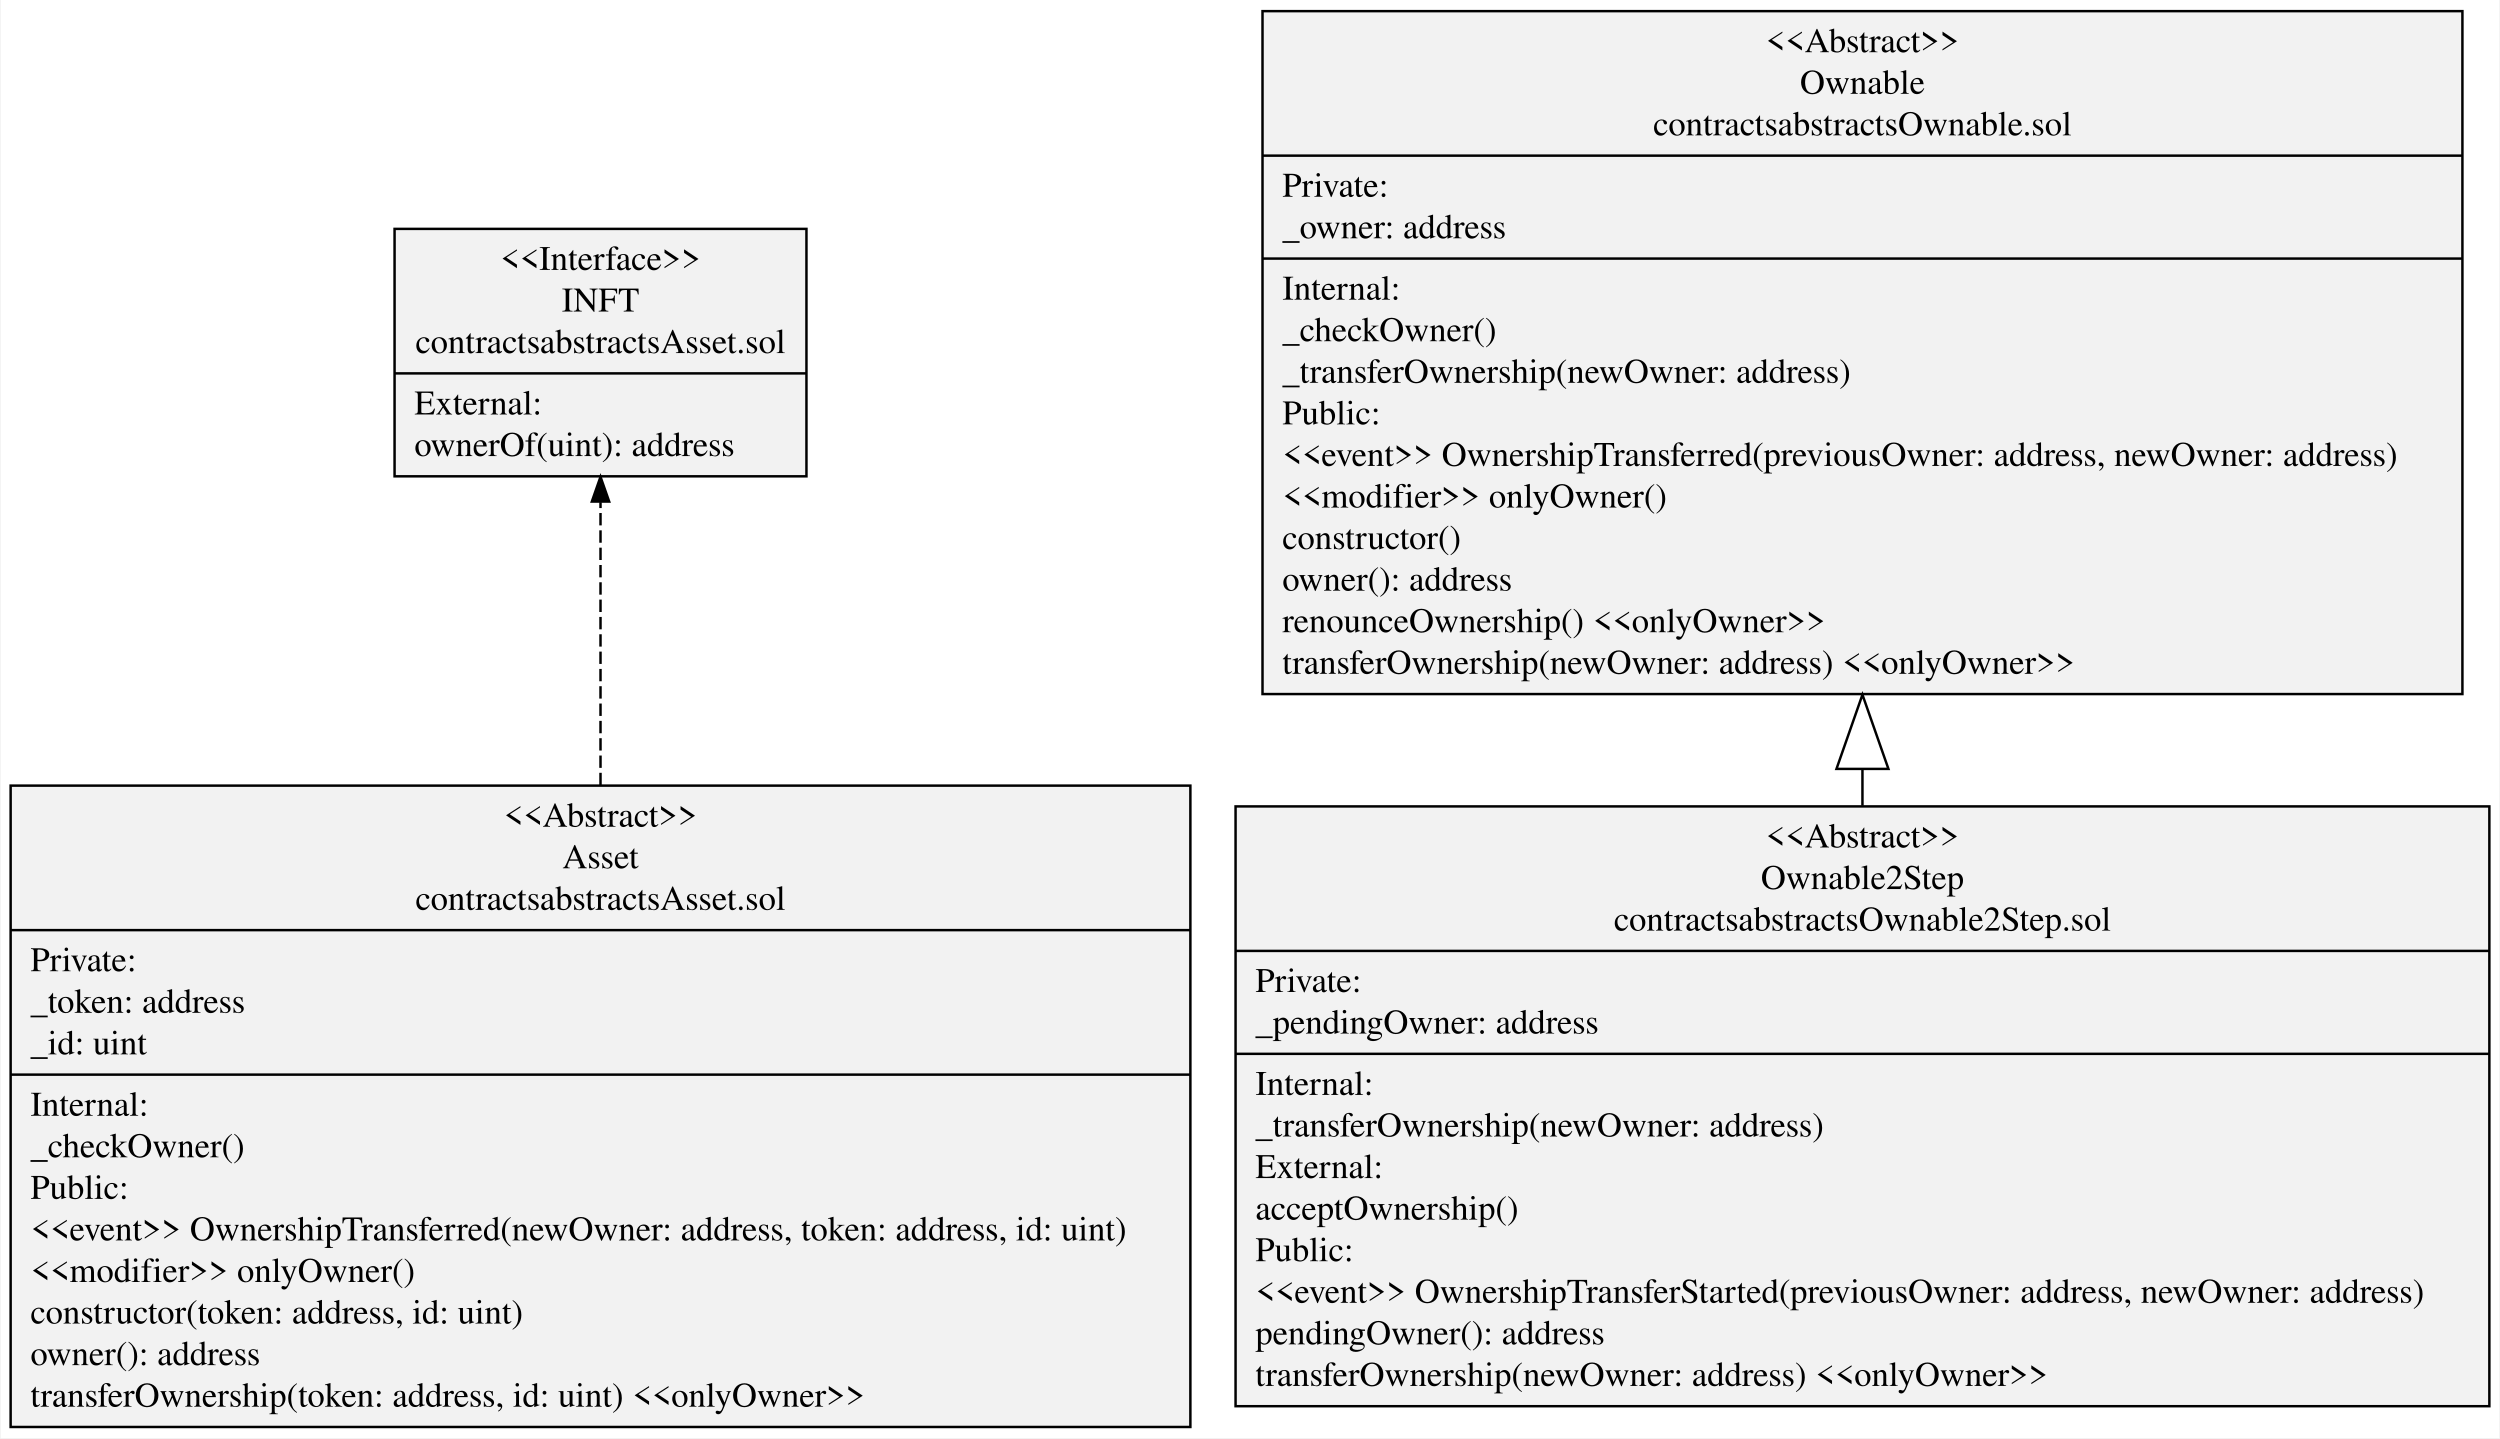
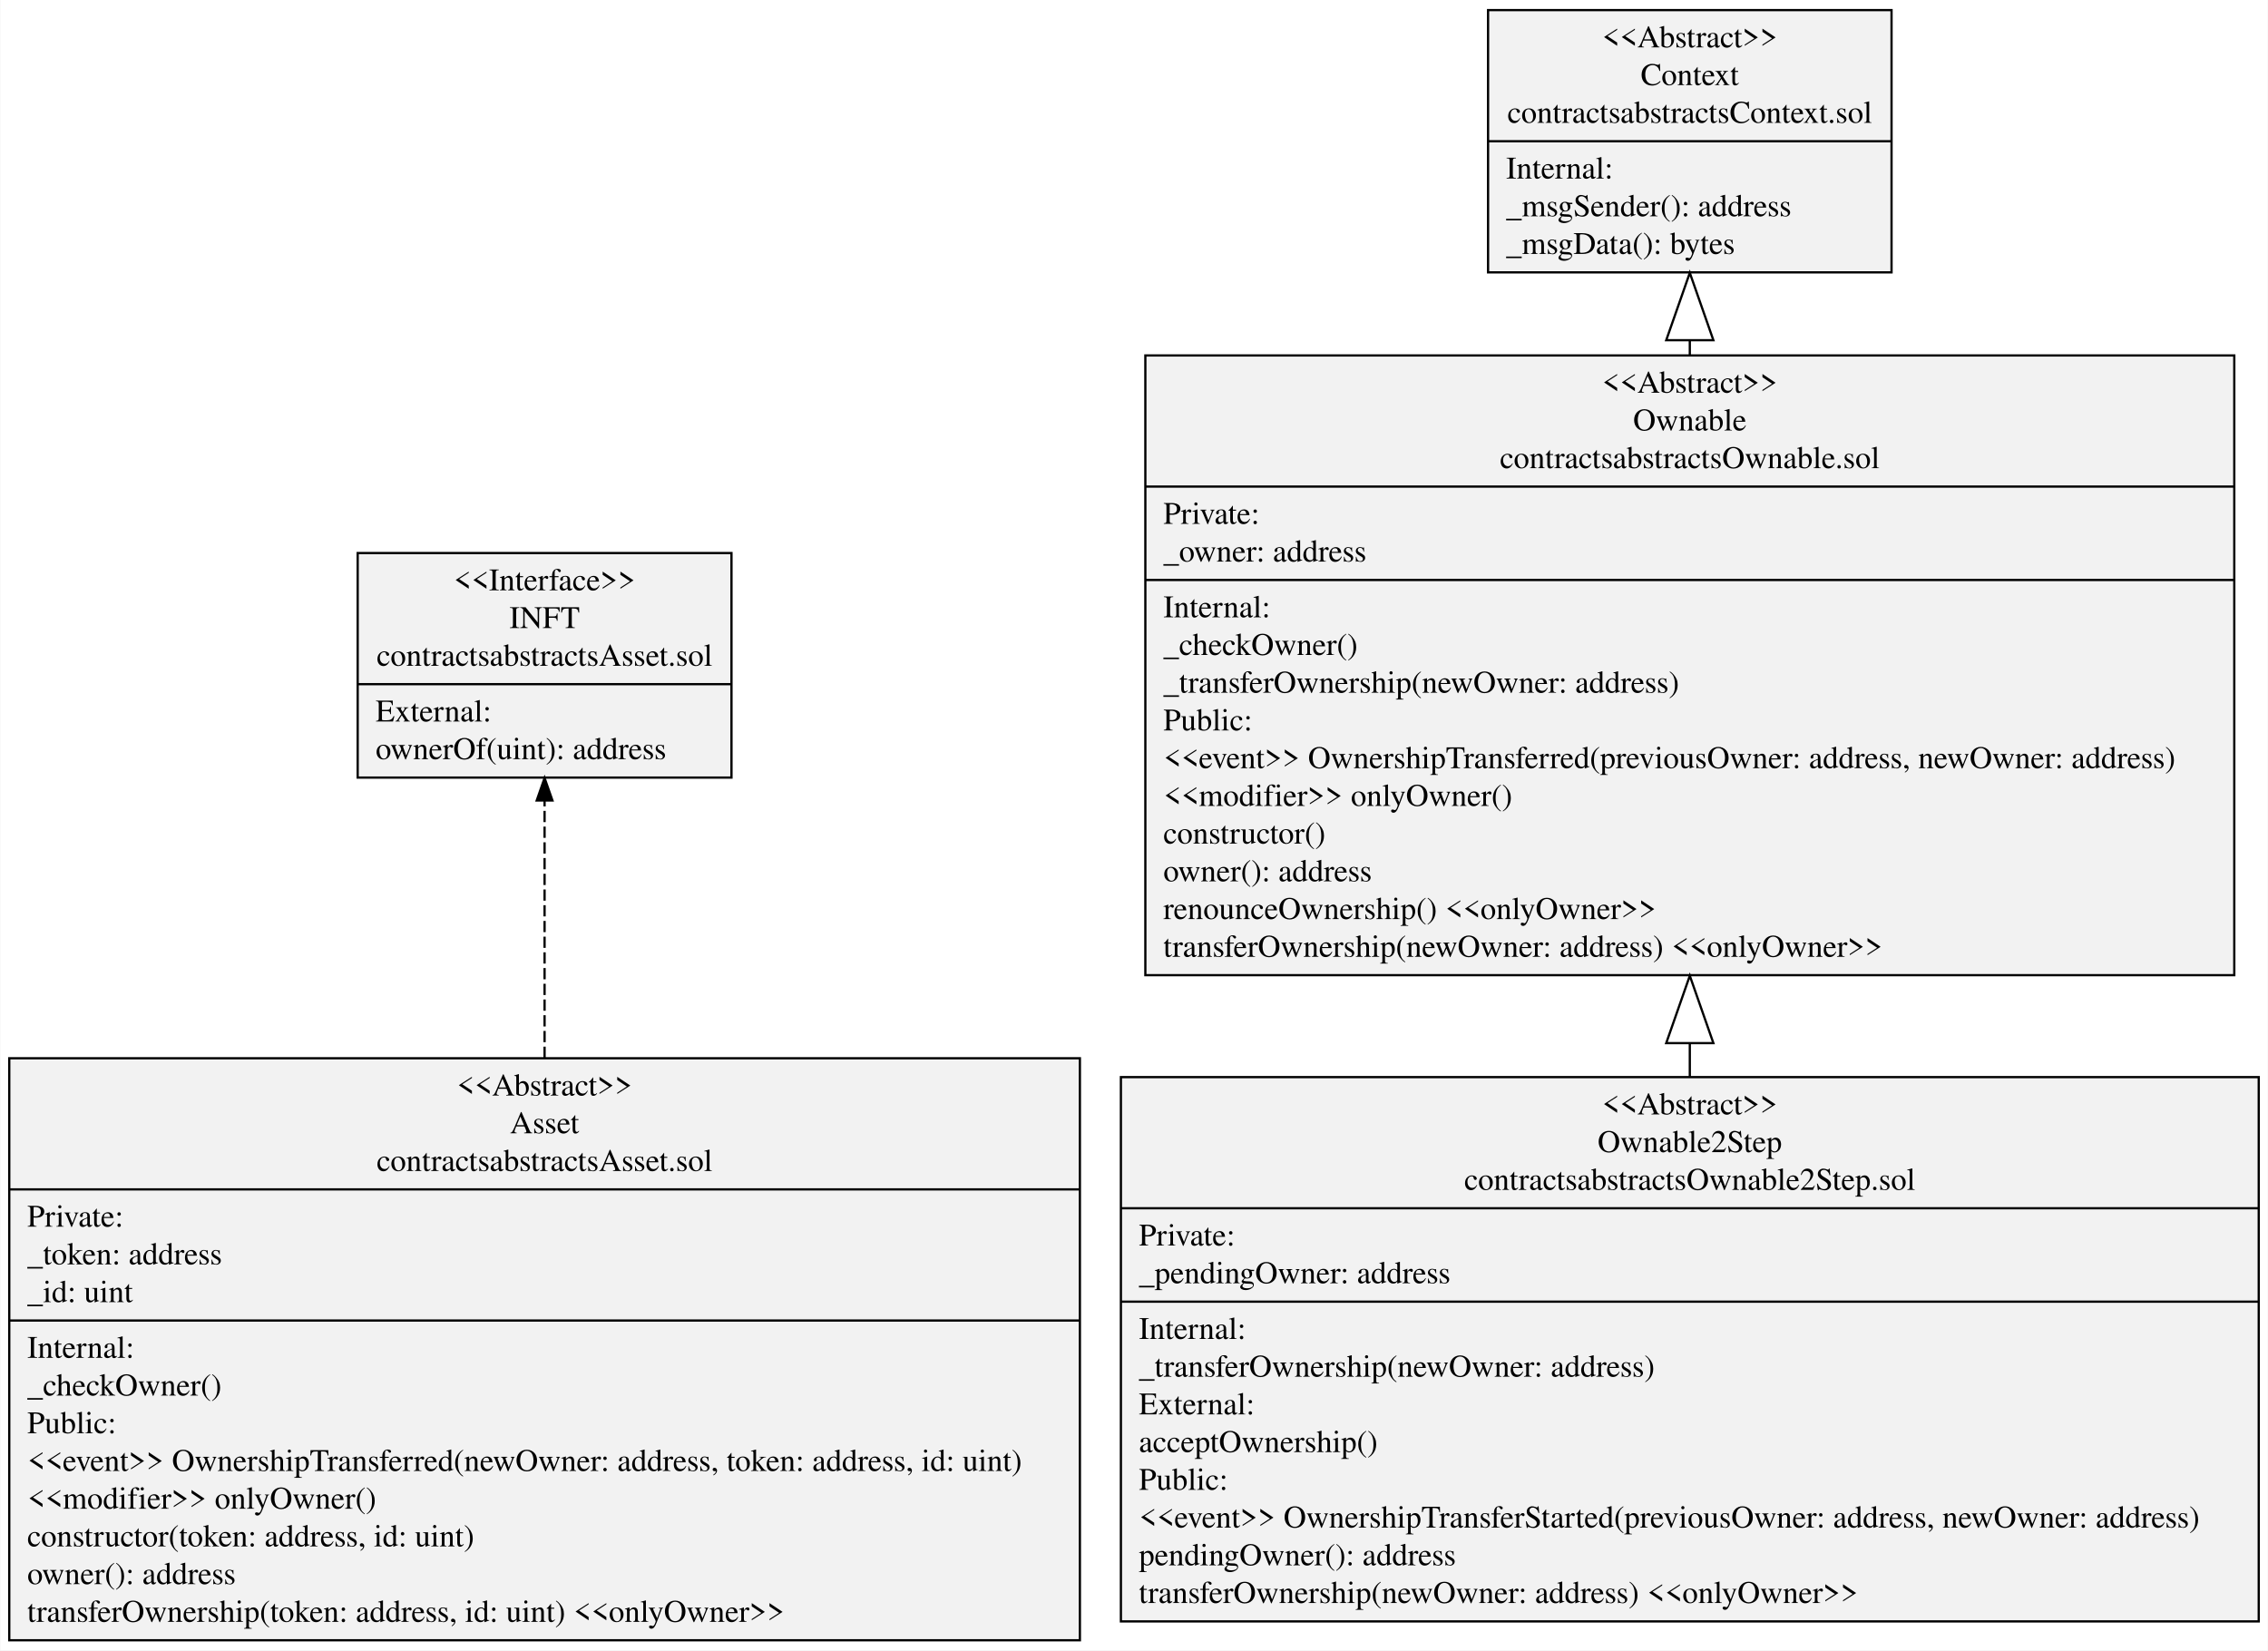
- <svg xmlns="http://www.w3.org/2000/svg" width="1010pt" height="581pt" viewBox="0.00 0.00 1009.75 581.20">
-   <g id="graph0" class="graph" transform="scale(1 1) rotate(0) translate(4 577.2)">
-     <polygon fill="white" stroke="transparent" points="-4,4 -4,-577.2 1005.75,-577.2 1005.75,4 -4,4" />
+ <svg xmlns="http://www.w3.org/2000/svg" width="1010pt" height="735pt" viewBox="0.00 0.00 1009.75 735.00">
+   <g id="graph0" class="graph" transform="scale(1 1) rotate(0) translate(4 731)">
+     <polygon fill="white" stroke="transparent" points="-4,4 -4,-731 1005.75,-731 1005.75,4 -4,4" />
    <g id="node1" class="node">
      <polygon fill="#f2f2f2" stroke="black" points="155.16,-384.7 155.16,-484.7 321.62,-484.7 321.62,-384.7 155.16,-384.7" />
      <text text-anchor="middle" x="238.39" y="-468.1" font-family="Times,serif" font-size="14.00">&lt;&lt;Interface&gt;&gt;</text>
      <text text-anchor="middle" x="238.39" y="-451.3" font-family="Times,serif" font-size="14.00">INFT</text>
      <text text-anchor="middle" x="238.39" y="-434.5" font-family="Times,serif" font-size="14.00">contractsabstractsAsset.sol</text>
      <polyline fill="none" stroke="black" points="155.16,-426.3 321.62,-426.3 " />
      <text text-anchor="start" x="163.16" y="-409.7" font-family="Times,serif" font-size="14.00">External:</text>
-       <text text-anchor="start" x="163.16" y="-392.9" font-family="Times,serif" font-size="14.00">
-                     ownerOf(uint): address</text>
+       <text text-anchor="start" x="163.16" y="-392.9" font-family="Times,serif" font-size="14.00">     ownerOf(uint): address</text>
    </g>
    <g id="node2" class="node">
      <polygon fill="#f2f2f2" stroke="black" points="0,-0.5 0,-259.7 476.78,-259.7 476.78,-0.5 0,-0.5" />
      <text text-anchor="middle" x="238.39" y="-243.1" font-family="Times,serif" font-size="14.00">&lt;&lt;Abstract&gt;&gt;</text>
      <text text-anchor="middle" x="238.39" y="-226.3" font-family="Times,serif" font-size="14.00">Asset</text>
      <text text-anchor="middle" x="238.39" y="-209.5" font-family="Times,serif" font-size="14.00">contractsabstractsAsset.sol</text>
      <polyline fill="none" stroke="black" points="0,-201.3 476.78,-201.3 " />
      <text text-anchor="start" x="8" y="-184.7" font-family="Times,serif" font-size="14.00">Private:</text>
-       <text text-anchor="start" x="8" y="-167.9" font-family="Times,serif" font-size="14.00">   _token:
-                 address</text>
-       <text text-anchor="start" x="8" y="-151.1" font-family="Times,serif" font-size="14.00">   _id:
-                 uint</text>
+       <text text-anchor="start" x="8" y="-167.9" font-family="Times,serif" font-size="14.00">   _token: address</text>
+       <text text-anchor="start" x="8" y="-151.1" font-family="Times,serif" font-size="14.00">   _id: uint</text>
      <polyline fill="none" stroke="black" points="0,-142.9 476.78,-142.9 " />
      <text text-anchor="start" x="8" y="-126.3" font-family="Times,serif" font-size="14.00">Internal:</text>
-       <text text-anchor="start" x="8" y="-109.5" font-family="Times,serif" font-size="14.00">
-                    _checkOwner()</text>
+       <text text-anchor="start" x="8" y="-109.5" font-family="Times,serif" font-size="14.00">    _checkOwner()</text>
      <text text-anchor="start" x="8" y="-92.7" font-family="Times,serif" font-size="14.00">Public:</text>
-       <text text-anchor="start" x="8" y="-75.9" font-family="Times,serif" font-size="14.00">
-                    &lt;&lt;event&gt;&gt; OwnershipTransferred(newOwner: address, token: address, id:
-                 uint)</text>
-       <text text-anchor="start" x="8" y="-59.1" font-family="Times,serif" font-size="14.00">
-                    &lt;&lt;modifier&gt;&gt; onlyOwner()</text>
-       <text text-anchor="start" x="8" y="-42.3" font-family="Times,serif" font-size="14.00">
-                    constructor(token: address, id: uint)</text>
-       <text text-anchor="start" x="8" y="-25.5" font-family="Times,serif" font-size="14.00">
-                    owner(): address</text>
-       <text text-anchor="start" x="8" y="-8.7" font-family="Times,serif" font-size="14.00">
-                    transferOwnership(token: address, id: uint) &lt;&lt;onlyOwner&gt;&gt;</text>
+       <text text-anchor="start" x="8" y="-75.9" font-family="Times,serif" font-size="14.00">    &lt;&lt;event&gt;&gt; OwnershipTransferred(newOwner: address, token: address, id: uint)</text>
+       <text text-anchor="start" x="8" y="-59.1" font-family="Times,serif" font-size="14.00">    &lt;&lt;modifier&gt;&gt; onlyOwner()</text>
+       <text text-anchor="start" x="8" y="-42.3" font-family="Times,serif" font-size="14.00">    constructor(token: address, id: uint)</text>
+       <text text-anchor="start" x="8" y="-25.5" font-family="Times,serif" font-size="14.00">    owner(): address</text>
+       <text text-anchor="start" x="8" y="-8.7" font-family="Times,serif" font-size="14.00">    transferOwnership(token: address, id: uint) &lt;&lt;onlyOwner&gt;&gt;</text>
    </g>
    <g id="edge1" class="edge">
      <path fill="none" stroke="black" stroke-dasharray="5,2" d="M238.39,-259.87C238.39,-299.64 238.39,-341.54 238.39,-374.23" />
      <polygon fill="black" stroke="black" points="234.89,-374.51 238.39,-384.51 241.89,-374.51 234.89,-374.51" />
    </g>
    <g id="node3" class="node">
+       <polygon fill="#f2f2f2" stroke="black" points="658.55,-609.7 658.55,-726.5 838.23,-726.5 838.23,-609.7 658.55,-609.7" />
+       <text text-anchor="middle" x="748.39" y="-709.9" font-family="Times,serif" font-size="14.00">&lt;&lt;Abstract&gt;&gt;</text>
+       <text text-anchor="middle" x="748.39" y="-693.1" font-family="Times,serif" font-size="14.00">Context</text>
+       <text text-anchor="middle" x="748.39" y="-676.3" font-family="Times,serif" font-size="14.00">contractsabstractsContext.sol</text>
+       <polyline fill="none" stroke="black" points="658.55,-668.1 838.23,-668.1 " />
+       <text text-anchor="start" x="666.55" y="-651.5" font-family="Times,serif" font-size="14.00">Internal:</text>
+       <text text-anchor="start" x="666.55" y="-634.7" font-family="Times,serif" font-size="14.00">    _msgSender(): address</text>
+       <text text-anchor="start" x="666.55" y="-617.9" font-family="Times,serif" font-size="14.00">    _msgData(): bytes</text>
+     </g>
+     <g id="node4" class="node">
      <polygon fill="#f2f2f2" stroke="black" points="505.93,-296.7 505.93,-572.7 990.86,-572.7 990.86,-296.7 505.93,-296.7" />
      <text text-anchor="middle" x="748.39" y="-556.1" font-family="Times,serif" font-size="14.00">&lt;&lt;Abstract&gt;&gt;</text>
      <text text-anchor="middle" x="748.39" y="-539.3" font-family="Times,serif" font-size="14.00">Ownable</text>
      <text text-anchor="middle" x="748.39" y="-522.5" font-family="Times,serif" font-size="14.00">contractsabstractsOwnable.sol</text>
      <polyline fill="none" stroke="black" points="505.93,-514.3 990.86,-514.3 " />
      <text text-anchor="start" x="513.93" y="-497.7" font-family="Times,serif" font-size="14.00">Private:</text>
-       <text text-anchor="start" x="513.93" y="-480.9" font-family="Times,serif" font-size="14.00">
-                   _owner: address</text>
+       <text text-anchor="start" x="513.93" y="-480.9" font-family="Times,serif" font-size="14.00">   _owner: address</text>
      <polyline fill="none" stroke="black" points="505.93,-472.7 990.86,-472.7 " />
      <text text-anchor="start" x="513.93" y="-456.1" font-family="Times,serif" font-size="14.00">Internal:</text>
-       <text text-anchor="start" x="513.93" y="-439.3" font-family="Times,serif" font-size="14.00">
-                    _checkOwner()</text>
-       <text text-anchor="start" x="513.93" y="-422.5" font-family="Times,serif" font-size="14.00">
-                    _transferOwnership(newOwner: address)</text>
+       <text text-anchor="start" x="513.93" y="-439.3" font-family="Times,serif" font-size="14.00">    _checkOwner()</text>
+       <text text-anchor="start" x="513.93" y="-422.5" font-family="Times,serif" font-size="14.00">    _transferOwnership(newOwner: address)</text>
      <text text-anchor="start" x="513.93" y="-405.7" font-family="Times,serif" font-size="14.00">Public:</text>
-       <text text-anchor="start" x="513.93" y="-388.9" font-family="Times,serif" font-size="14.00">
-                    &lt;&lt;event&gt;&gt; OwnershipTransferred(previousOwner: address, newOwner:
-                 address)</text>
-       <text text-anchor="start" x="513.93" y="-372.1" font-family="Times,serif" font-size="14.00">
-                    &lt;&lt;modifier&gt;&gt; onlyOwner()</text>
-       <text text-anchor="start" x="513.93" y="-355.3" font-family="Times,serif" font-size="14.00">
-                    constructor()</text>
-       <text text-anchor="start" x="513.93" y="-338.5" font-family="Times,serif" font-size="14.00">
-                    owner(): address</text>
-       <text text-anchor="start" x="513.93" y="-321.7" font-family="Times,serif" font-size="14.00">
-                    renounceOwnership() &lt;&lt;onlyOwner&gt;&gt;</text>
-       <text text-anchor="start" x="513.93" y="-304.9" font-family="Times,serif" font-size="14.00">
-                    transferOwnership(newOwner: address) &lt;&lt;onlyOwner&gt;&gt;</text>
+       <text text-anchor="start" x="513.93" y="-388.9" font-family="Times,serif" font-size="14.00">    &lt;&lt;event&gt;&gt; OwnershipTransferred(previousOwner: address, newOwner: address)</text>
+       <text text-anchor="start" x="513.93" y="-372.1" font-family="Times,serif" font-size="14.00">    &lt;&lt;modifier&gt;&gt; onlyOwner()</text>
+       <text text-anchor="start" x="513.93" y="-355.3" font-family="Times,serif" font-size="14.00">    constructor()</text>
+       <text text-anchor="start" x="513.93" y="-338.5" font-family="Times,serif" font-size="14.00">    owner(): address</text>
+       <text text-anchor="start" x="513.93" y="-321.7" font-family="Times,serif" font-size="14.00">    renounceOwnership() &lt;&lt;onlyOwner&gt;&gt;</text>
+       <text text-anchor="start" x="513.93" y="-304.9" font-family="Times,serif" font-size="14.00">    transferOwnership(newOwner: address) &lt;&lt;onlyOwner&gt;&gt;</text>
    </g>
-     <g id="node4" class="node">
+     <g id="edge2" class="edge">
+       <path fill="none" stroke="black" d="M748.39,-572.98C748.39,-575.07 748.39,-577.15 748.39,-579.22" />
+       <polygon fill="none" stroke="black" points="737.89,-579.49 748.39,-609.49 758.89,-579.49 737.89,-579.49" />
+     </g>
+     <g id="node5" class="node">
      <polygon fill="#f2f2f2" stroke="black" points="495.04,-8.9 495.04,-251.3 1001.75,-251.3 1001.75,-8.9 495.04,-8.9" />
      <text text-anchor="middle" x="748.39" y="-234.7" font-family="Times,serif" font-size="14.00">&lt;&lt;Abstract&gt;&gt;</text>
      <text text-anchor="middle" x="748.39" y="-217.9" font-family="Times,serif" font-size="14.00">Ownable2Step</text>
      <text text-anchor="middle" x="748.39" y="-201.1" font-family="Times,serif" font-size="14.00">contractsabstractsOwnable2Step.sol</text>
      <polyline fill="none" stroke="black" points="495.04,-192.9 1001.75,-192.9 " />
      <text text-anchor="start" x="503.04" y="-176.3" font-family="Times,serif" font-size="14.00">Private:</text>
-       <text text-anchor="start" x="503.04" y="-159.5" font-family="Times,serif" font-size="14.00">
-                   _pendingOwner: address</text>
+       <text text-anchor="start" x="503.04" y="-159.5" font-family="Times,serif" font-size="14.00">   _pendingOwner: address</text>
      <polyline fill="none" stroke="black" points="495.04,-151.3 1001.75,-151.3 " />
      <text text-anchor="start" x="503.04" y="-134.7" font-family="Times,serif" font-size="14.00">Internal:</text>
-       <text text-anchor="start" x="503.04" y="-117.9" font-family="Times,serif" font-size="14.00">
-                    _transferOwnership(newOwner: address)</text>
+       <text text-anchor="start" x="503.04" y="-117.9" font-family="Times,serif" font-size="14.00">    _transferOwnership(newOwner: address)</text>
      <text text-anchor="start" x="503.04" y="-101.1" font-family="Times,serif" font-size="14.00">External:</text>
-       <text text-anchor="start" x="503.04" y="-84.3" font-family="Times,serif" font-size="14.00">
-                    acceptOwnership()</text>
+       <text text-anchor="start" x="503.04" y="-84.3" font-family="Times,serif" font-size="14.00">    acceptOwnership()</text>
      <text text-anchor="start" x="503.04" y="-67.5" font-family="Times,serif" font-size="14.00">Public:</text>
-       <text text-anchor="start" x="503.04" y="-50.7" font-family="Times,serif" font-size="14.00">
-                    &lt;&lt;event&gt;&gt; OwnershipTransferStarted(previousOwner: address, newOwner:
-                 address)</text>
-       <text text-anchor="start" x="503.04" y="-33.9" font-family="Times,serif" font-size="14.00">
-                    pendingOwner(): address</text>
-       <text text-anchor="start" x="503.04" y="-17.1" font-family="Times,serif" font-size="14.00">
-                    transferOwnership(newOwner: address) &lt;&lt;onlyOwner&gt;&gt;</text>
+       <text text-anchor="start" x="503.04" y="-50.7" font-family="Times,serif" font-size="14.00">    &lt;&lt;event&gt;&gt; OwnershipTransferStarted(previousOwner: address, newOwner: address)</text>
+       <text text-anchor="start" x="503.04" y="-33.9" font-family="Times,serif" font-size="14.00">    pendingOwner(): address</text>
+       <text text-anchor="start" x="503.04" y="-17.1" font-family="Times,serif" font-size="14.00">    transferOwnership(newOwner: address) &lt;&lt;onlyOwner&gt;&gt;</text>
    </g>
-     <g id="edge2" class="edge">
+     <g id="edge3" class="edge">
      <path fill="none" stroke="black" d="M748.39,-251.57C748.39,-256.41 748.39,-261.29 748.39,-266.2" />
      <polygon fill="none" stroke="black" points="737.89,-266.45 748.39,-296.45 758.89,-266.45 737.89,-266.45" />
    </g>
  </g>
</svg>
